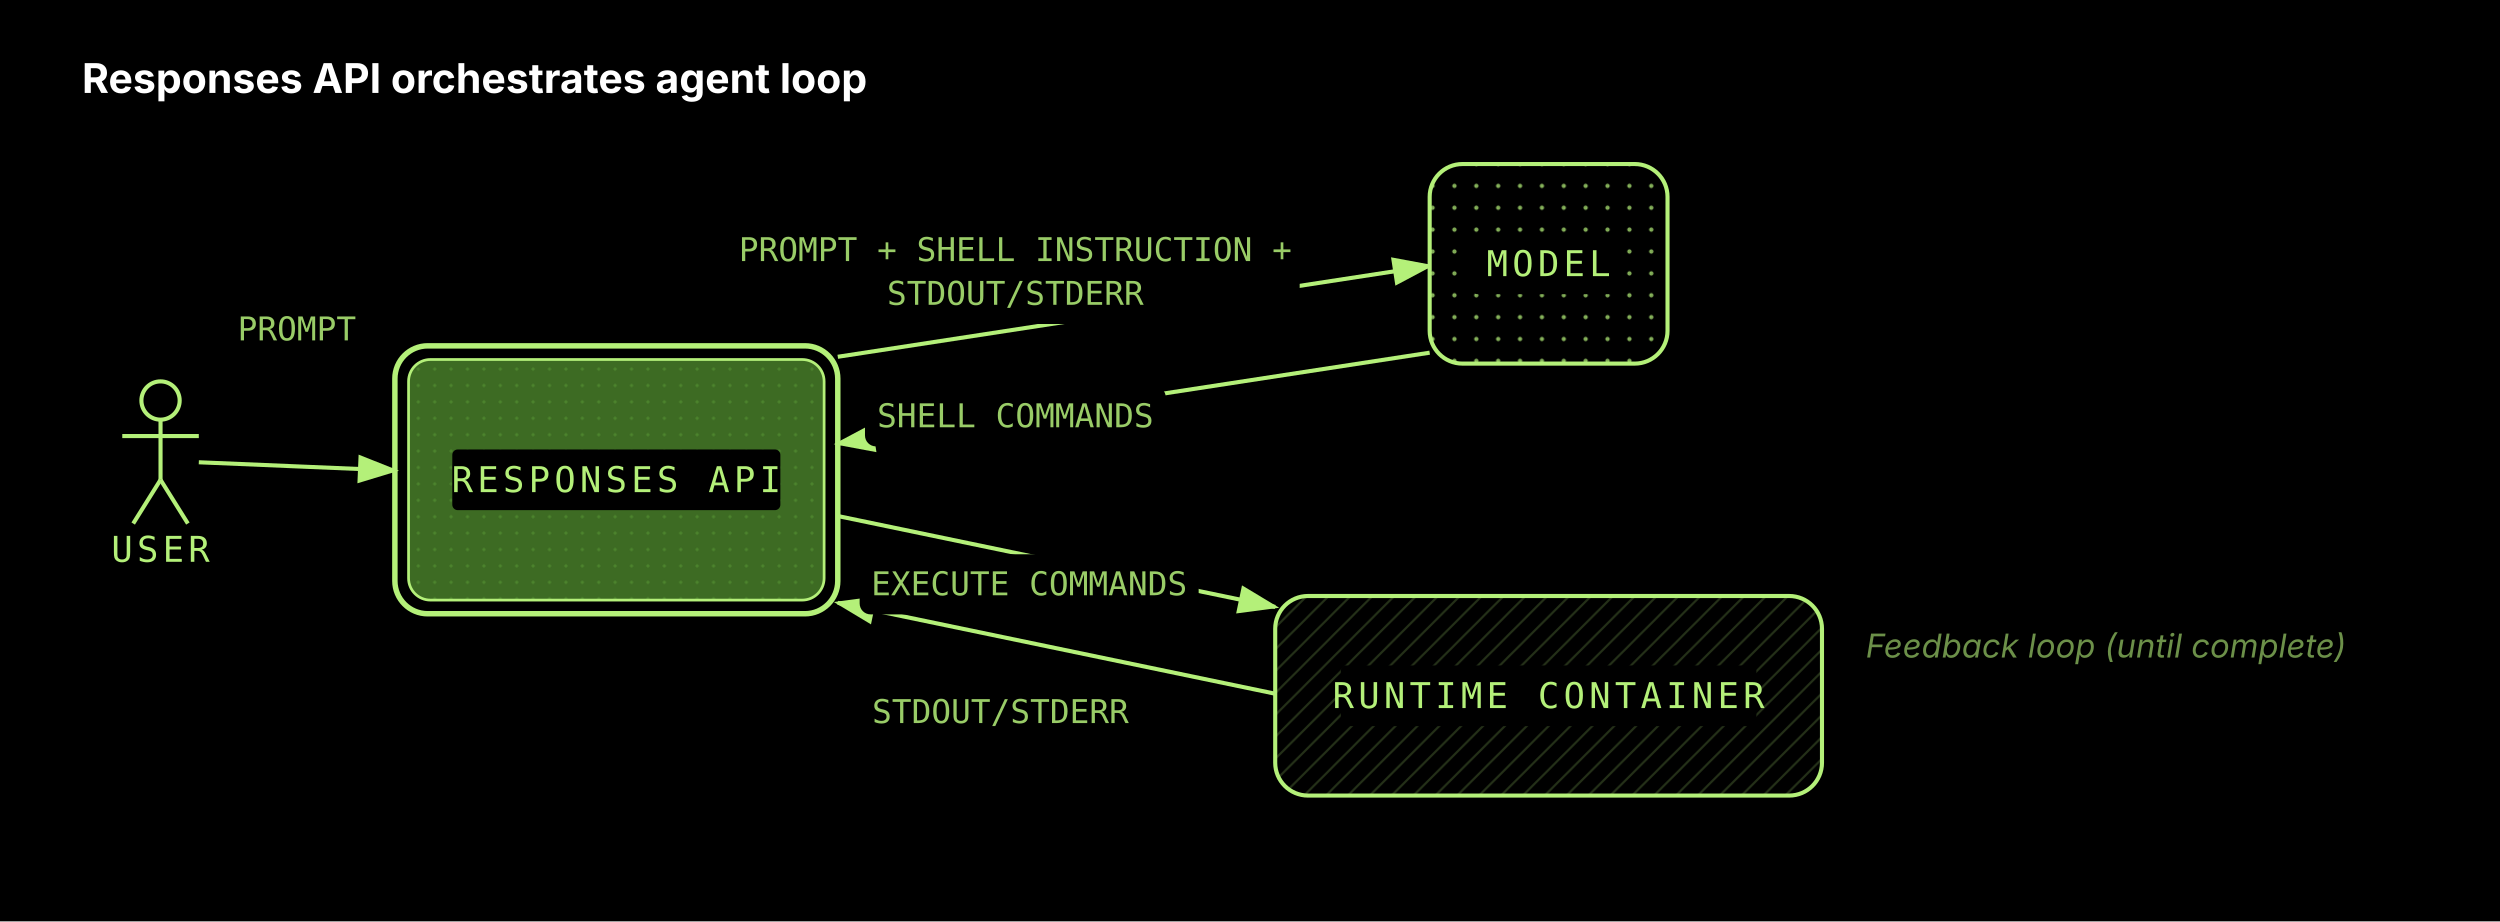
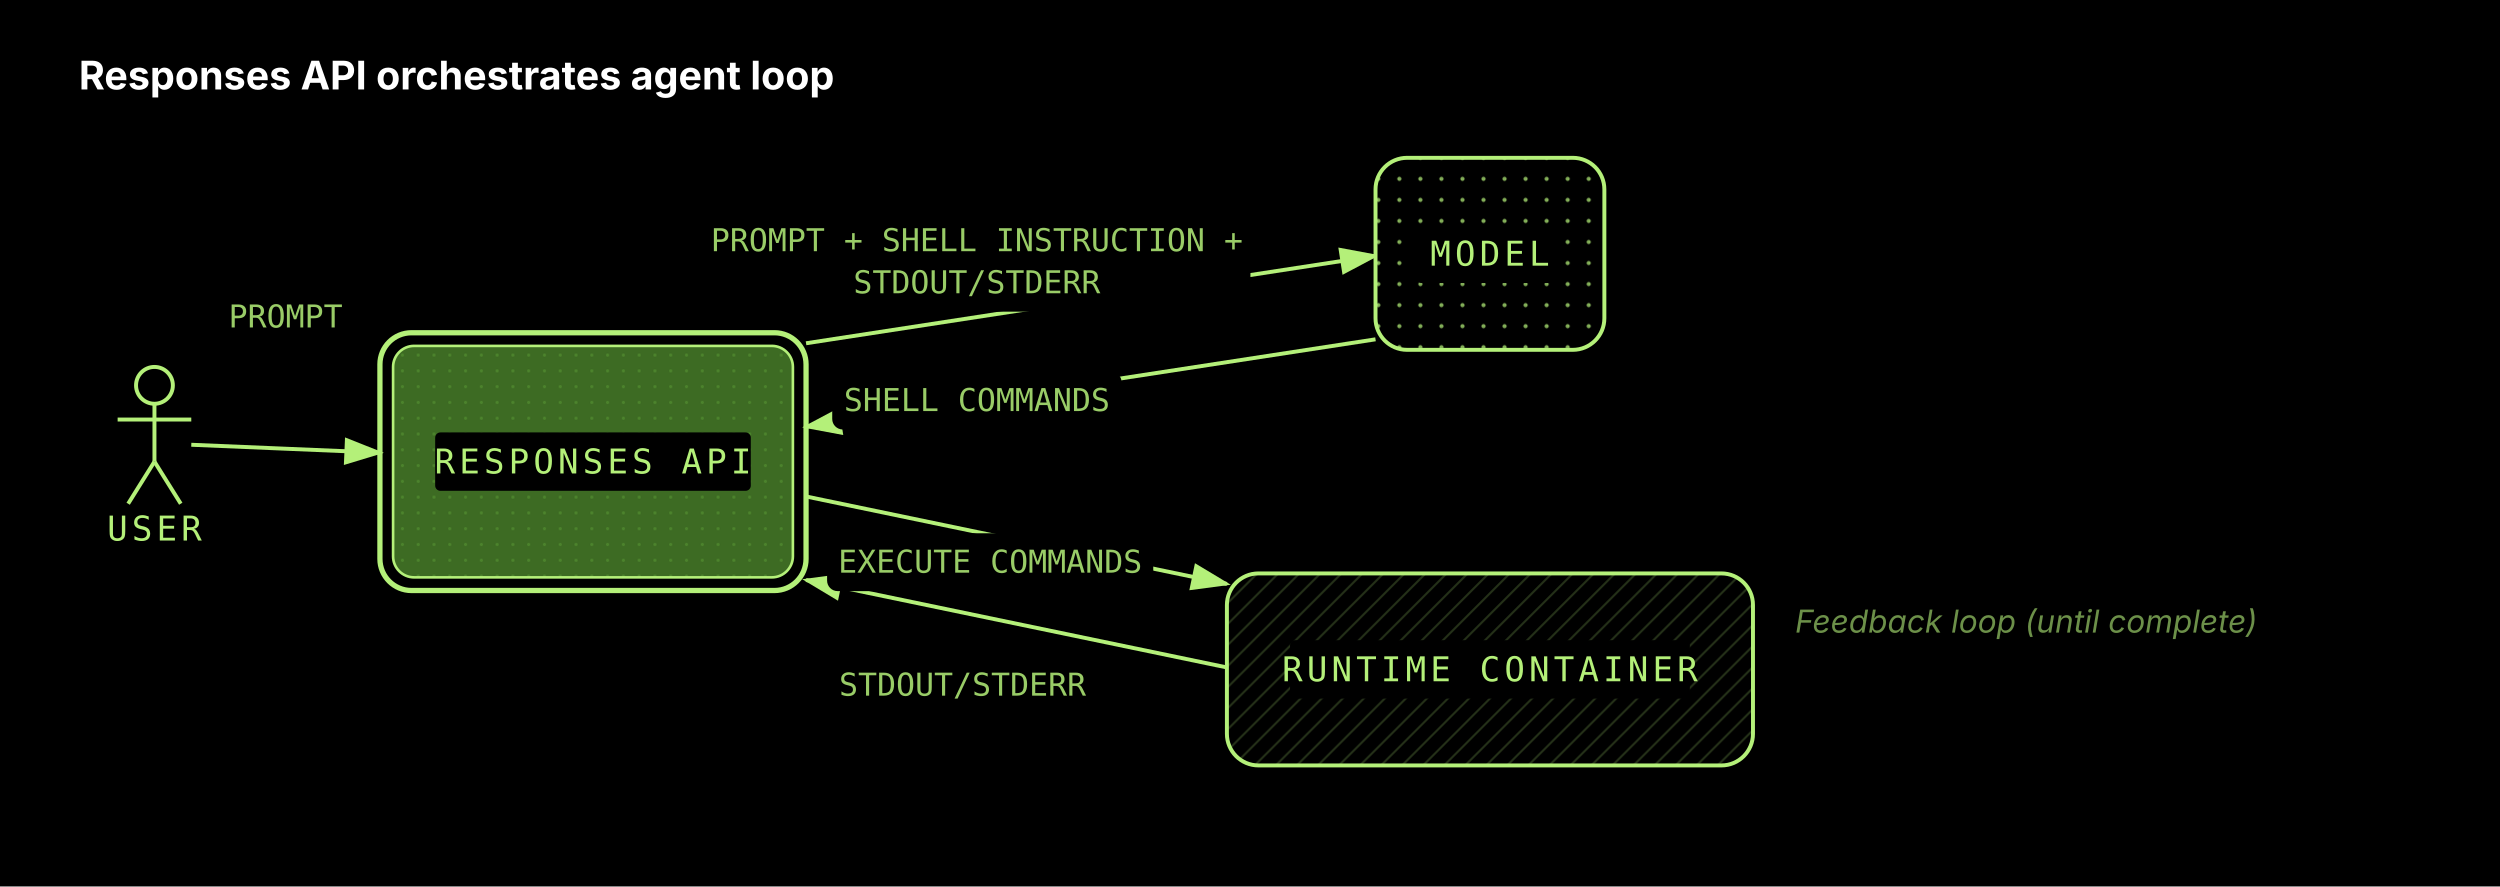
- <svg xmlns="http://www.w3.org/2000/svg" viewBox="0 0 914.44 337" width="914.44" height="337">
+ <svg xmlns="http://www.w3.org/2000/svg" viewBox="0 0 950.44 337" width="950.44" height="337">
  <defs>
    <pattern id="dotgrid" width="8" height="8" patternUnits="userSpaceOnUse">
      <rect width="8" height="8" fill="#000000" />
      <circle cx="4" cy="4" r="0.8" fill="#b4f079" opacity="0.7" />
    </pattern>
    <pattern id="crosshatch" width="8" height="8" patternUnits="userSpaceOnUse">
      <rect width="8" height="8" fill="#000000" />
      <path d="M0 8L8 0M-1 1L1 -1M7 9L9 7" stroke="#b4f079" stroke-width="0.8" opacity="0.2" />
    </pattern>
    <pattern id="hero" width="6" height="6" patternUnits="userSpaceOnUse">
      <rect width="6" height="6" fill="#3d6b23" />
      <circle cx="3" cy="3" r="0.6" fill="#5a9a35" opacity="0.5" />
    </pattern>
    <marker id="arrowhead" markerWidth="10" markerHeight="7" refX="9" refY="3.5" orient="auto" markerUnits="strokeWidth">
      <polygon points="0 0, 10 3.5, 0 7" fill="#b4f079" />
    </marker>
    <marker id="arrowhead-reverse" markerWidth="10" markerHeight="7" refX="1" refY="3.5" orient="auto" markerUnits="strokeWidth">
      <polygon points="10 0, 0 3.5, 10 7" fill="#b4f079" />
    </marker>
  </defs>
  <rect width="100%" height="100%" fill="#000000" />
  <g class="diagram">
    <text x="30" y="34" font-family="'Inter', 'Helvetica Neue', Arial, sans-serif" font-size="15" fill="#ffffff" font-weight="700">Responses API orchestrates agent loop</text>
    <line x1="72.72" y1="169.088" x2="144.44" y2="172.099" stroke="#b4f079" stroke-width="1.5" marker-end="url(#arrowhead)" />
    <line x1="306.44" y1="130.5" x2="522.94" y2="97.25" stroke="#b4f079" stroke-width="1.5" marker-end="url(#arrowhead)" />
    <line x1="522.94" y1="129" x2="306.44" y2="162.25" stroke="#b4f079" stroke-width="1.5" marker-end="url(#arrowhead)" />
    <line x1="306.44" y1="188.75" x2="466.44" y2="222" stroke="#b4f079" stroke-width="1.5" marker-end="url(#arrowhead)" />
    <line x1="466.44" y1="253.75" x2="306.44" y2="220.5" stroke="#b4f079" stroke-width="1.5" marker-end="url(#arrowhead)" />
    <rect x="81.58" y="109.5" width="54" height="22" rx="4" fill="#000000" />
    <rect x="267.39" y="80.5" width="208" height="38" rx="4" fill="#000000" />
    <rect x="316.39" y="141.275" width="110" height="22" rx="4" fill="#000000" />
    <rect x="314.44" y="202.725" width="124" height="22" rx="4" fill="#000000" />
    <rect x="314.44" y="249.475" width="103" height="22" rx="4" fill="#000000" />
    <circle cx="58.72" cy="146.5" r="7" fill="none" stroke="#b4f079" stroke-width="1.5" />
    <line x1="58.72" y1="153.5" x2="58.72" y2="175.5" stroke="#b4f079" stroke-width="1.5" />
    <line x1="44.72" y1="159.5" x2="72.72" y2="159.5" stroke="#b4f079" stroke-width="1.5" />
    <line x1="58.72" y1="175.5" x2="48.72" y2="191.5" stroke="#b4f079" stroke-width="1.5" />
    <line x1="58.72" y1="175.5" x2="68.72" y2="191.5" stroke="#b4f079" stroke-width="1.5" />
    <text x="58.72" y="205.5" font-family="'JetBrains Mono', 'Fira Code', 'SF Mono', 'Cascadia Code', monospace" font-size="13" fill="#b4f079" text-anchor="middle" letter-spacing="0.12em">USER</text>
    <rect x="144.44" y="126.5" width="162" height="98" rx="12" fill="none" stroke="#b4f079" stroke-width="2" />
    <rect x="149.44" y="131.5" width="152" height="88" rx="8" fill="url(#hero)" stroke="#b4f079" stroke-width="1" />
    <rect x="165.44" y="164.4" width="120" height="22.2" fill="#000000" rx="2" />
    <text x="225.44" y="175.5" font-family="'JetBrains Mono', 'Fira Code', 'SF Mono', 'Cascadia Code', monospace" font-size="13" fill="#b4f079" text-anchor="middle" dominant-baseline="central" letter-spacing="0.12em">RESPONSES API</text>
    <rect x="522.94" y="60" width="87" height="73" rx="12" fill="url(#dotgrid)" stroke="#b4f079" stroke-width="1.5" />
    <rect x="538.44" y="85.4" width="56" height="22.2" fill="#000000" rx="2" />
    <text x="566.44" y="96.5" font-family="'JetBrains Mono', 'Fira Code', 'SF Mono', 'Cascadia Code', monospace" font-size="13" fill="#b4f079" text-anchor="middle" dominant-baseline="central" letter-spacing="0.12em">MODEL</text>
    <rect x="466.44" y="218" width="200" height="73" rx="12" fill="url(#crosshatch)" stroke="#b4f079" stroke-width="1.5" />
    <rect x="490.44" y="243.4" width="152" height="22.2" fill="#000000" rx="2" />
    <text x="566.44" y="254.5" font-family="'JetBrains Mono', 'Fira Code', 'SF Mono', 'Cascadia Code', monospace" font-size="13" fill="#b4f079" text-anchor="middle" dominant-baseline="central" letter-spacing="0.12em">RUNTIME CONTAINER</text>
    <text x="108.58" y="124.5" font-family="'JetBrains Mono', 'Fira Code', 'SF Mono', 'Cascadia Code', monospace" font-size="12" fill="#b4f079" opacity="0.85" text-anchor="middle">PROMPT</text>
    <text x="371.39" y="95.5" font-family="'JetBrains Mono', 'Fira Code', 'SF Mono', 'Cascadia Code', monospace" font-size="12" fill="#b4f079" opacity="0.85" text-anchor="middle">PROMPT + SHELL INSTRUCTION +</text>
    <text x="371.39" y="111.5" font-family="'JetBrains Mono', 'Fira Code', 'SF Mono', 'Cascadia Code', monospace" font-size="12" fill="#b4f079" opacity="0.85" text-anchor="middle">STDOUT/STDERR</text>
    <text x="371.39" y="156.275" font-family="'JetBrains Mono', 'Fira Code', 'SF Mono', 'Cascadia Code', monospace" font-size="12" fill="#b4f079" opacity="0.85" text-anchor="middle">SHELL COMMANDS</text>
    <text x="376.44" y="217.725" font-family="'JetBrains Mono', 'Fira Code', 'SF Mono', 'Cascadia Code', monospace" font-size="12" fill="#b4f079" opacity="0.85" text-anchor="middle">EXECUTE COMMANDS</text>
    <text x="365.94" y="264.475" font-family="'JetBrains Mono', 'Fira Code', 'SF Mono', 'Cascadia Code', monospace" font-size="12" fill="#b4f079" opacity="0.85" text-anchor="middle">STDOUT/STDERR</text>
    <text x="682.44" y="240.5" font-family="'Inter', 'Helvetica Neue', Arial, sans-serif" font-size="12" fill="#b4f079" opacity="0.6" font-style="italic">Feedback loop (until complete)</text>
  </g>
</svg>
